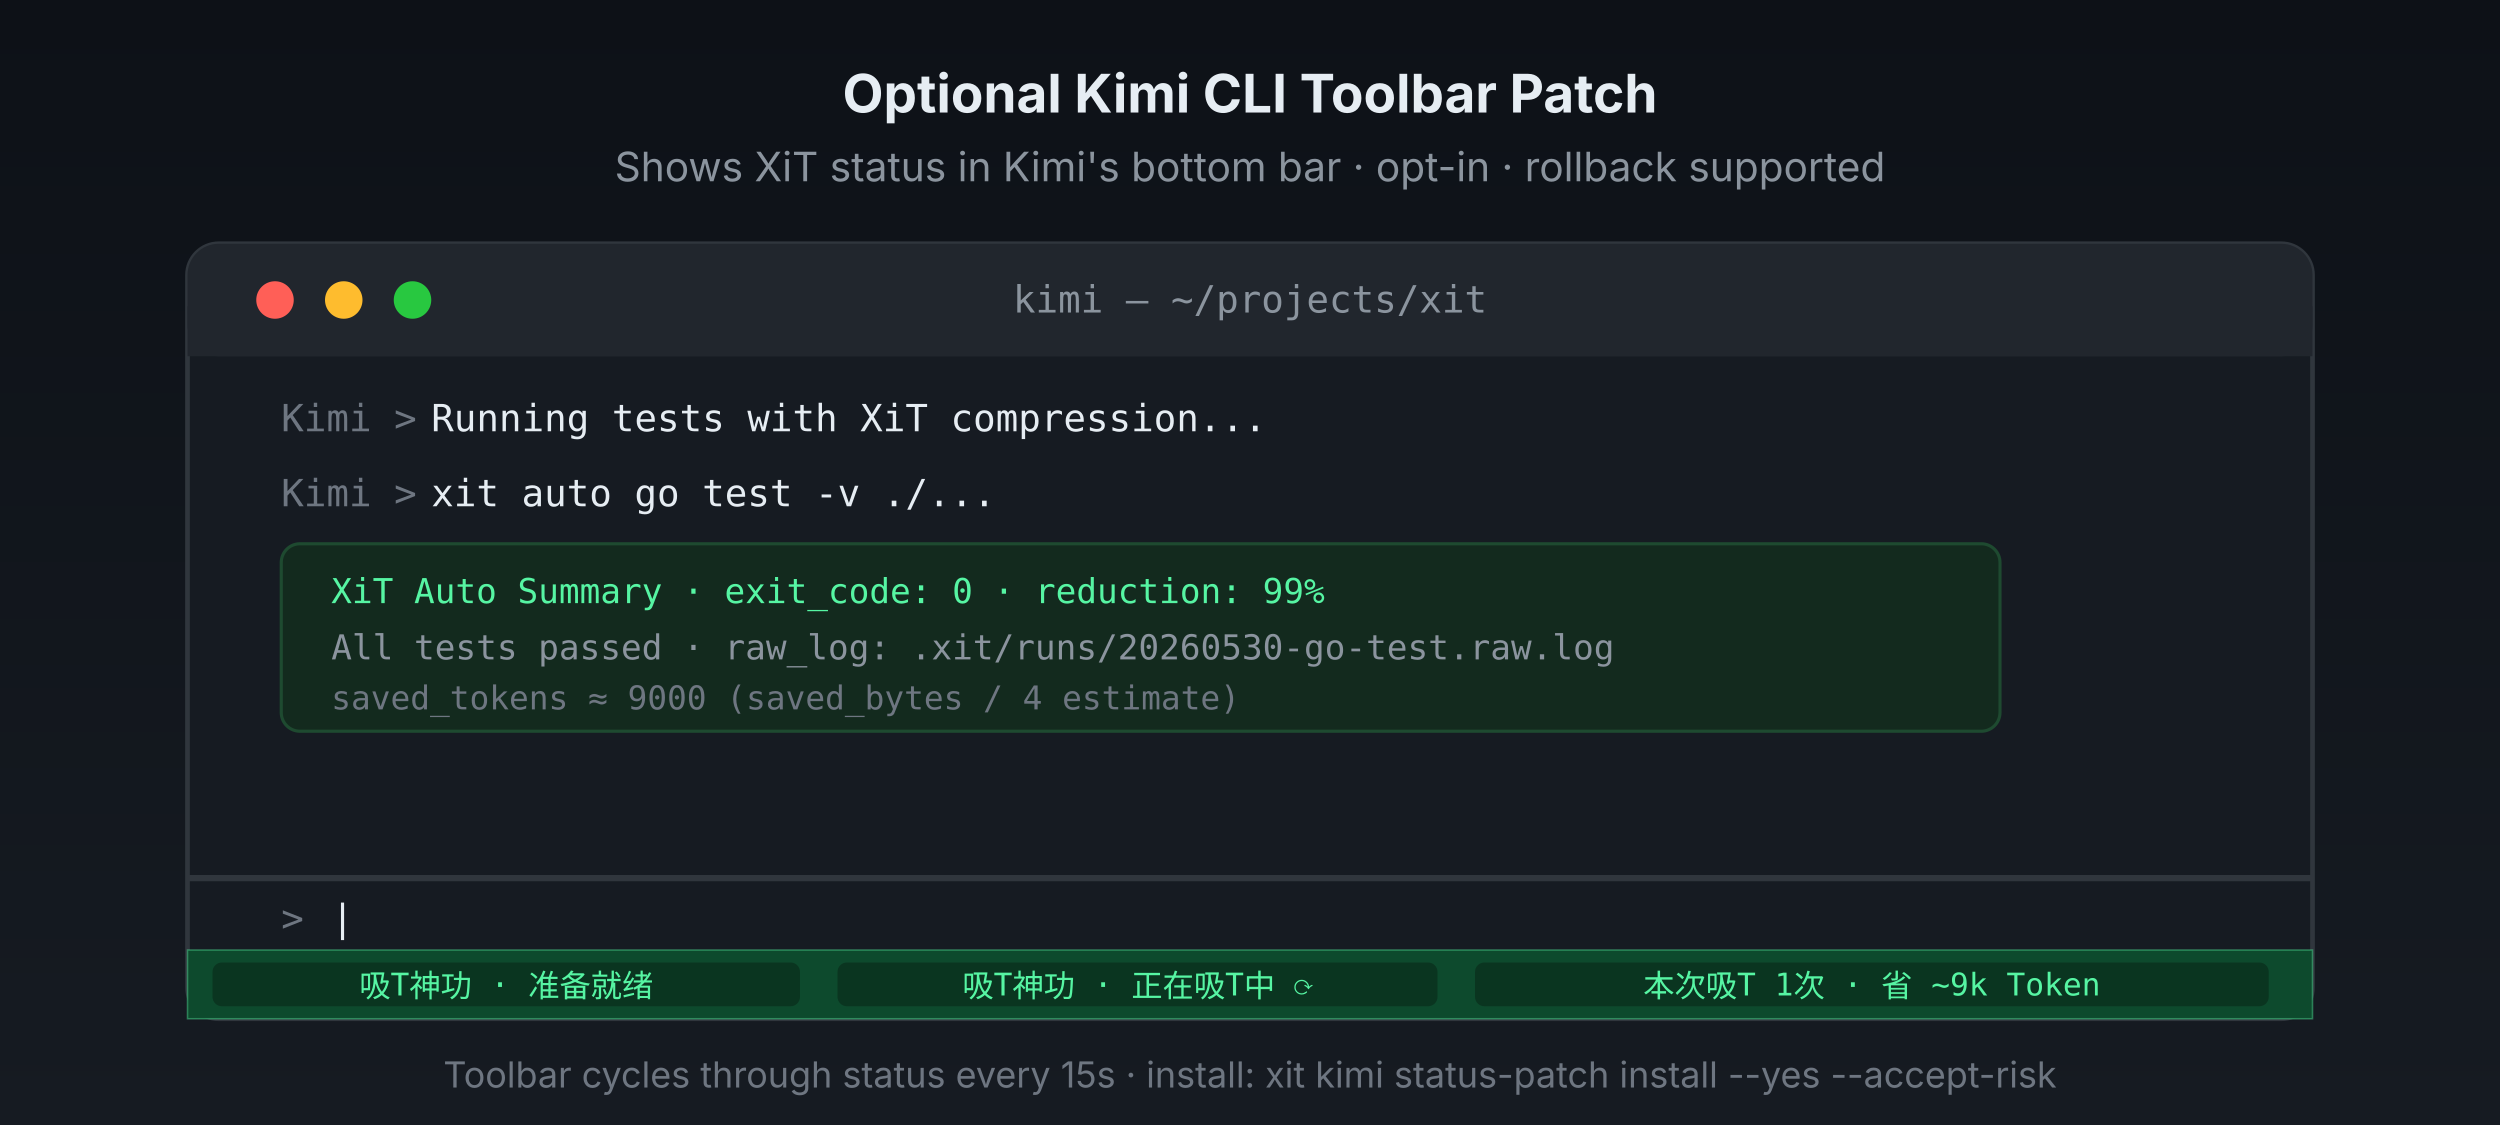
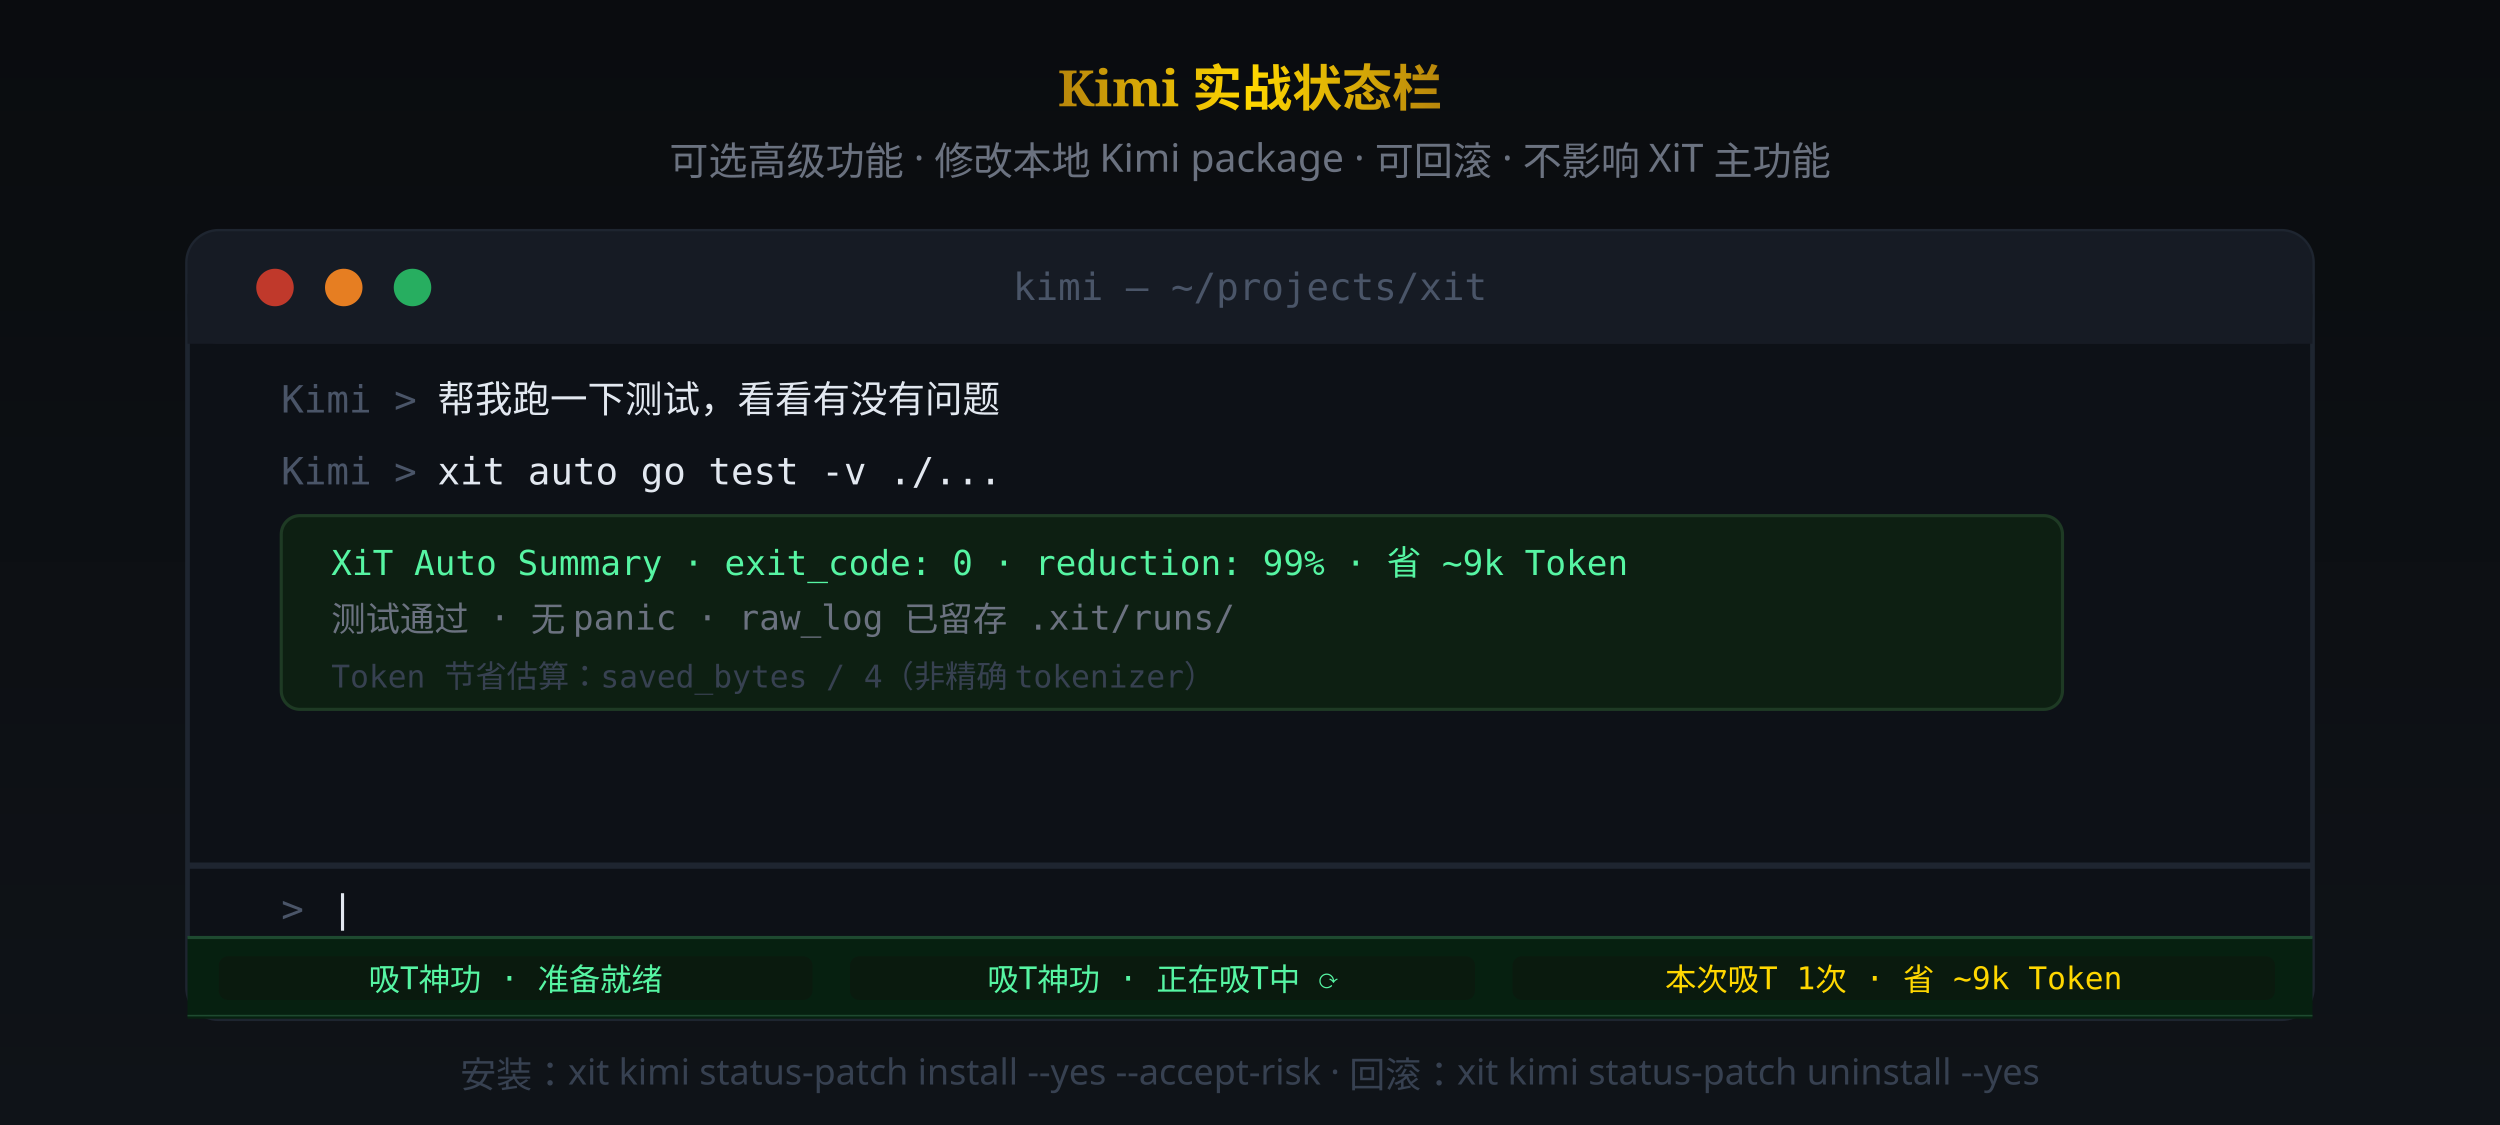
<svg xmlns="http://www.w3.org/2000/svg" viewBox="0 0 800 360" width="800" height="360">
  <defs>
-     <linearGradient id="bg3" x1="0" y1="0" x2="0" y2="1">
-       <stop offset="0%" stop-color="#0d1117" />
-       <stop offset="100%" stop-color="#161b22" />
+     <linearGradient id="ktbg" x1="0" y1="0" x2="0" y2="1">
+       <stop offset="0%" stop-color="#0a0c0f" />
+       <stop offset="100%" stop-color="#0f1318" />
+     </linearGradient>
+     <linearGradient id="goldGrad" x1="0" y1="0" x2="1" y2="0">
+       <stop offset="0%" stop-color="#b8860b" />
+       <stop offset="50%" stop-color="#ffd700" />
+       <stop offset="100%" stop-color="#b8860b" />
    </linearGradient>
  </defs>
-   <rect width="800" height="360" fill="url(#bg3)" />
-   <text x="400" y="36" font-family="-apple-system, BlinkMacSystemFont, 'Segoe UI', sans-serif" font-size="17" font-weight="700" fill="#e6edf3" text-anchor="middle">Optional Kimi CLI Toolbar Patch</text>
-   <text x="400" y="58" font-family="-apple-system, BlinkMacSystemFont, 'Segoe UI', sans-serif" font-size="13" fill="#8b949e" text-anchor="middle">Shows XiT status in Kimi's bottom bar · opt-in · rollback supported</text>
-   <rect x="60" y="78" width="680" height="248" rx="10" fill="#161b22" stroke="#30363d" stroke-width="1.5" />
-   <rect x="60" y="78" width="680" height="36" rx="10" fill="#21262d" />
-   <rect x="60" y="98" width="680" height="16" fill="#21262d" />
-   <circle cx="88" cy="96" r="6" fill="#ff5f57" />
-   <circle cx="110" cy="96" r="6" fill="#febc2e" />
-   <circle cx="132" cy="96" r="6" fill="#28c840" />
-   <text x="400" y="100" font-family="ui-monospace, 'SF Mono', Menlo, monospace" font-size="12" fill="#8b949e" text-anchor="middle">kimi — ~/projects/xit</text>
-   <text x="90" y="138" font-family="ui-monospace, 'SF Mono', Menlo, monospace" font-size="12" fill="#6e7681">Kimi &gt;</text>
-   <text x="138" y="138" font-family="ui-monospace, 'SF Mono', Menlo, monospace" font-size="12" fill="#e6edf3">Running tests with XiT compression...</text>
-   <text x="90" y="162" font-family="ui-monospace, 'SF Mono', Menlo, monospace" font-size="12" fill="#6e7681">Kimi &gt;</text>
-   <text x="138" y="162" font-family="ui-monospace, 'SF Mono', Menlo, monospace" font-size="12" fill="#e6edf3">xit auto go test -v ./...</text>
-   <rect x="90" y="174" width="550" height="60" rx="6" fill="#132a1e" stroke="#1e4a30" stroke-width="1" />
-   <text x="106" y="193" font-family="ui-monospace, 'SF Mono', Menlo, monospace" font-size="11" fill="#56f5a3">XiT Auto Summary  ·  exit_code: 0  ·  reduction: 99%</text>
-   <text x="106" y="211" font-family="ui-monospace, 'SF Mono', Menlo, monospace" font-size="11" fill="#8b949e">All tests passed  ·  raw_log: .xit/runs/20260530-go-test.raw.log</text>
-   <text x="106" y="227" font-family="ui-monospace, 'SF Mono', Menlo, monospace" font-size="10.5" fill="#6e7681">saved_tokens ≈ 9000  (saved_bytes / 4 estimate)</text>
-   <rect x="60" y="280" width="680" height="2" fill="#30363d" />
-   <text x="90" y="298" font-family="ui-monospace, 'SF Mono', Menlo, monospace" font-size="12" fill="#6e7681">&gt; </text>
-   <text x="106" y="298" font-family="ui-monospace, 'SF Mono', Menlo, monospace" font-size="12" fill="#e6edf3">|</text>
-   <rect x="60" y="304" width="680" height="22" rx="0" fill="#0d4a2d" />
-   <rect x="60" y="304" width="680" height="22" rx="0" fill="none" stroke="#56f5a3" stroke-width="0.5" opacity="0.4" />
-   <rect x="68" y="308" width="188" height="14" rx="3" fill="#0a3520" />
-   <text x="162" y="319" font-family="ui-monospace, 'SF Mono', Menlo, monospace" font-size="10" fill="#56f5a3" text-anchor="middle">吸T神功 · 准备就绪</text>
-   <rect x="268" y="308" width="192" height="14" rx="3" fill="#0a3520" />
-   <text x="364" y="319" font-family="ui-monospace, 'SF Mono', Menlo, monospace" font-size="10" fill="#56f5a3" text-anchor="middle">吸T神功 · 正在吸T中 ⟳</text>
-   <rect x="472" y="308" width="254" height="14" rx="3" fill="#0a3520" />
-   <text x="599" y="319" font-family="ui-monospace, 'SF Mono', Menlo, monospace" font-size="10" fill="#56f5a3" text-anchor="middle">本次吸T 1次 · 省 ~9k Token</text>
-   <text x="400" y="348" font-family="-apple-system, BlinkMacSystemFont, 'Segoe UI', sans-serif" font-size="11.5" fill="#6e7681" text-anchor="middle">Toolbar cycles through status every 15s · install: xit kimi status-patch install --yes --accept-risk</text>
+   <rect width="800" height="360" fill="url(#ktbg)" />
+   <text x="400" y="34" font-family="'PingFang SC', 'Microsoft YaHei', Georgia, serif" font-size="16" font-weight="700" fill="url(#goldGrad)" text-anchor="middle">Kimi 实战状态栏</text>
+   <text x="400" y="56" font-family="'PingFang SC', 'Microsoft YaHei', sans-serif" font-size="12.5" fill="#6b7280" text-anchor="middle">可选高级功能 · 修改本地 Kimi package · 可回滚 · 不影响 XiT 主功能</text>
+   <rect x="60" y="74" width="680" height="252" rx="10" fill="#0d1117" stroke="#1e2530" stroke-width="1.5" />
+   <rect x="60" y="74" width="680" height="36" rx="10" fill="#161b24" />
+   <rect x="60" y="94" width="680" height="16" fill="#161b24" />
+   <circle cx="88" cy="92" r="6" fill="#c0392b" />
+   <circle cx="110" cy="92" r="6" fill="#e67e22" />
+   <circle cx="132" cy="92" r="6" fill="#27ae60" />
+   <text x="400" y="96" font-family="ui-monospace, 'SF Mono', Menlo, monospace" font-size="12" fill="#4a5568" text-anchor="middle">kimi — ~/projects/xit</text>
+   <text x="90" y="132" font-family="ui-monospace, 'SF Mono', Menlo, monospace" font-size="12" fill="#4a5568">Kimi &gt;</text>
+   <text x="140" y="132" font-family="ui-monospace, 'SF Mono', Menlo, monospace" font-size="12" fill="#e2e8f0">帮我跑一下测试，看看有没有问题</text>
+   <text x="90" y="155" font-family="ui-monospace, 'SF Mono', Menlo, monospace" font-size="12" fill="#4a5568">Kimi &gt;</text>
+   <text x="140" y="155" font-family="ui-monospace, 'SF Mono', Menlo, monospace" font-size="12" fill="#e2e8f0">xit auto go test -v ./...</text>
+   <rect x="90" y="165" width="570" height="62" rx="6" fill="#0d1f12" stroke="#1e3a24" stroke-width="1" />
+   <text x="106" y="184" font-family="ui-monospace, 'SF Mono', Menlo, monospace" font-size="11" fill="#56f5a3">XiT Auto Summary · exit_code: 0 · reduction: 99% · 省 ~9k Token</text>
+   <text x="106" y="202" font-family="ui-monospace, 'SF Mono', Menlo, monospace" font-size="11" fill="#6b7280">测试通过 · 无 panic · raw_log 已留存 .xit/runs/</text>
+   <text x="106" y="220" font-family="ui-monospace, 'SF Mono', Menlo, monospace" font-size="10" fill="#374151">Token 节省估算：saved_bytes / 4（非精确 tokenizer）</text>
+   <rect x="60" y="276" width="680" height="2" fill="#1e2530" />
+   <text x="90" y="295" font-family="ui-monospace, 'SF Mono', Menlo, monospace" font-size="12" fill="#4a5568">&gt; </text>
+   <text x="106" y="295" font-family="ui-monospace, 'SF Mono', Menlo, monospace" font-size="12" fill="#e2e8f0">|</text>
+   <rect x="60" y="300" width="680" height="26" rx="0" fill="#062010" />
+   <line x1="60" y1="300" x2="740" y2="300" stroke="#1e4a30" stroke-width="1" />
+   <line x1="60" y1="325" x2="740" y2="325" stroke="#1e4a30" stroke-width="0.5" />
+   <rect x="70" y="306" width="190" height="14" rx="3" fill="#0a1a0e" />
+   <text x="165" y="317" font-family="ui-monospace, 'SF Mono', Menlo, monospace" font-size="10" fill="#56f5a3" text-anchor="middle">吸T神功 · 准备就绪</text>
+   <rect x="272" y="306" width="200" height="14" rx="3" fill="#0a1a0e" />
+   <text x="372" y="317" font-family="ui-monospace, 'SF Mono', Menlo, monospace" font-size="10" fill="#56f5a3" text-anchor="middle">吸T神功 · 正在吸T中 ⟳</text>
+   <rect x="484" y="306" width="244" height="14" rx="3" fill="#0a1a0e" />
+   <text x="606" y="317" font-family="ui-monospace, 'SF Mono', Menlo, monospace" font-size="10" fill="#ffd700" text-anchor="middle">本次吸T 1次 · 省 ~9k Token</text>
+   <text x="400" y="348" font-family="'PingFang SC', 'Microsoft YaHei', sans-serif" font-size="11.5" fill="#374151" text-anchor="middle">安装：xit kimi status-patch install --yes --accept-risk · 回滚：xit kimi status-patch uninstall --yes</text>
</svg>
